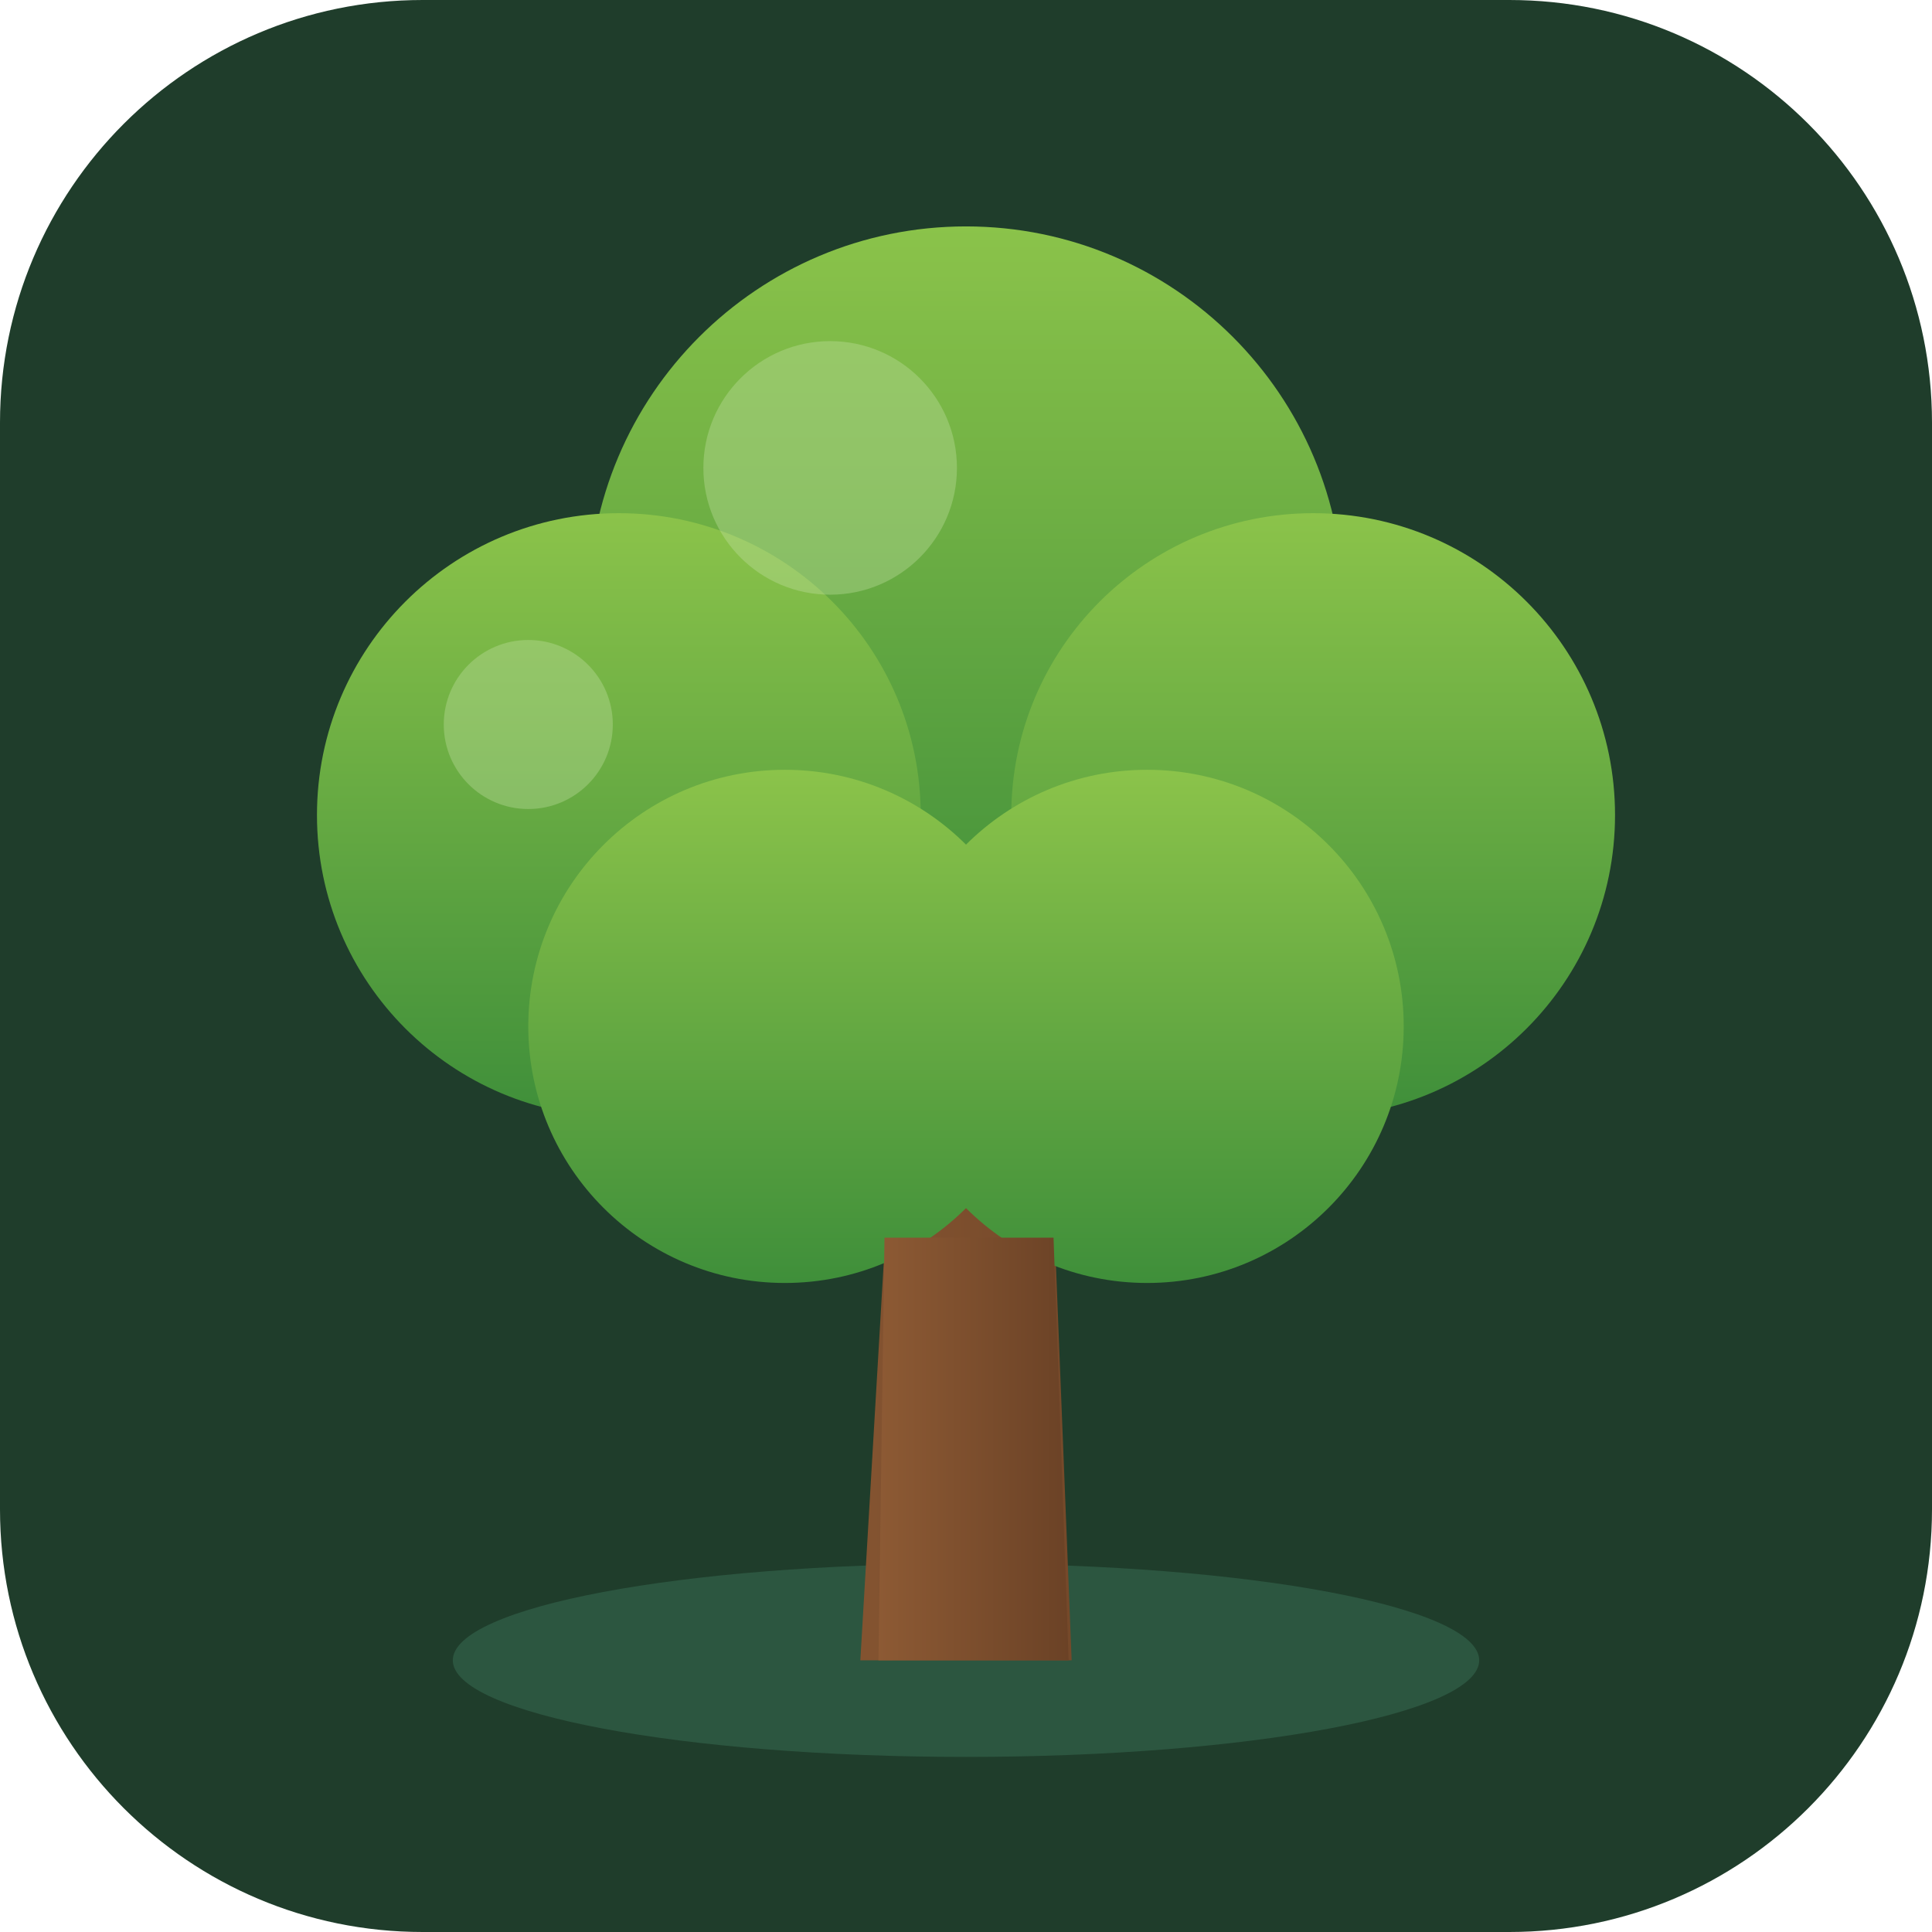
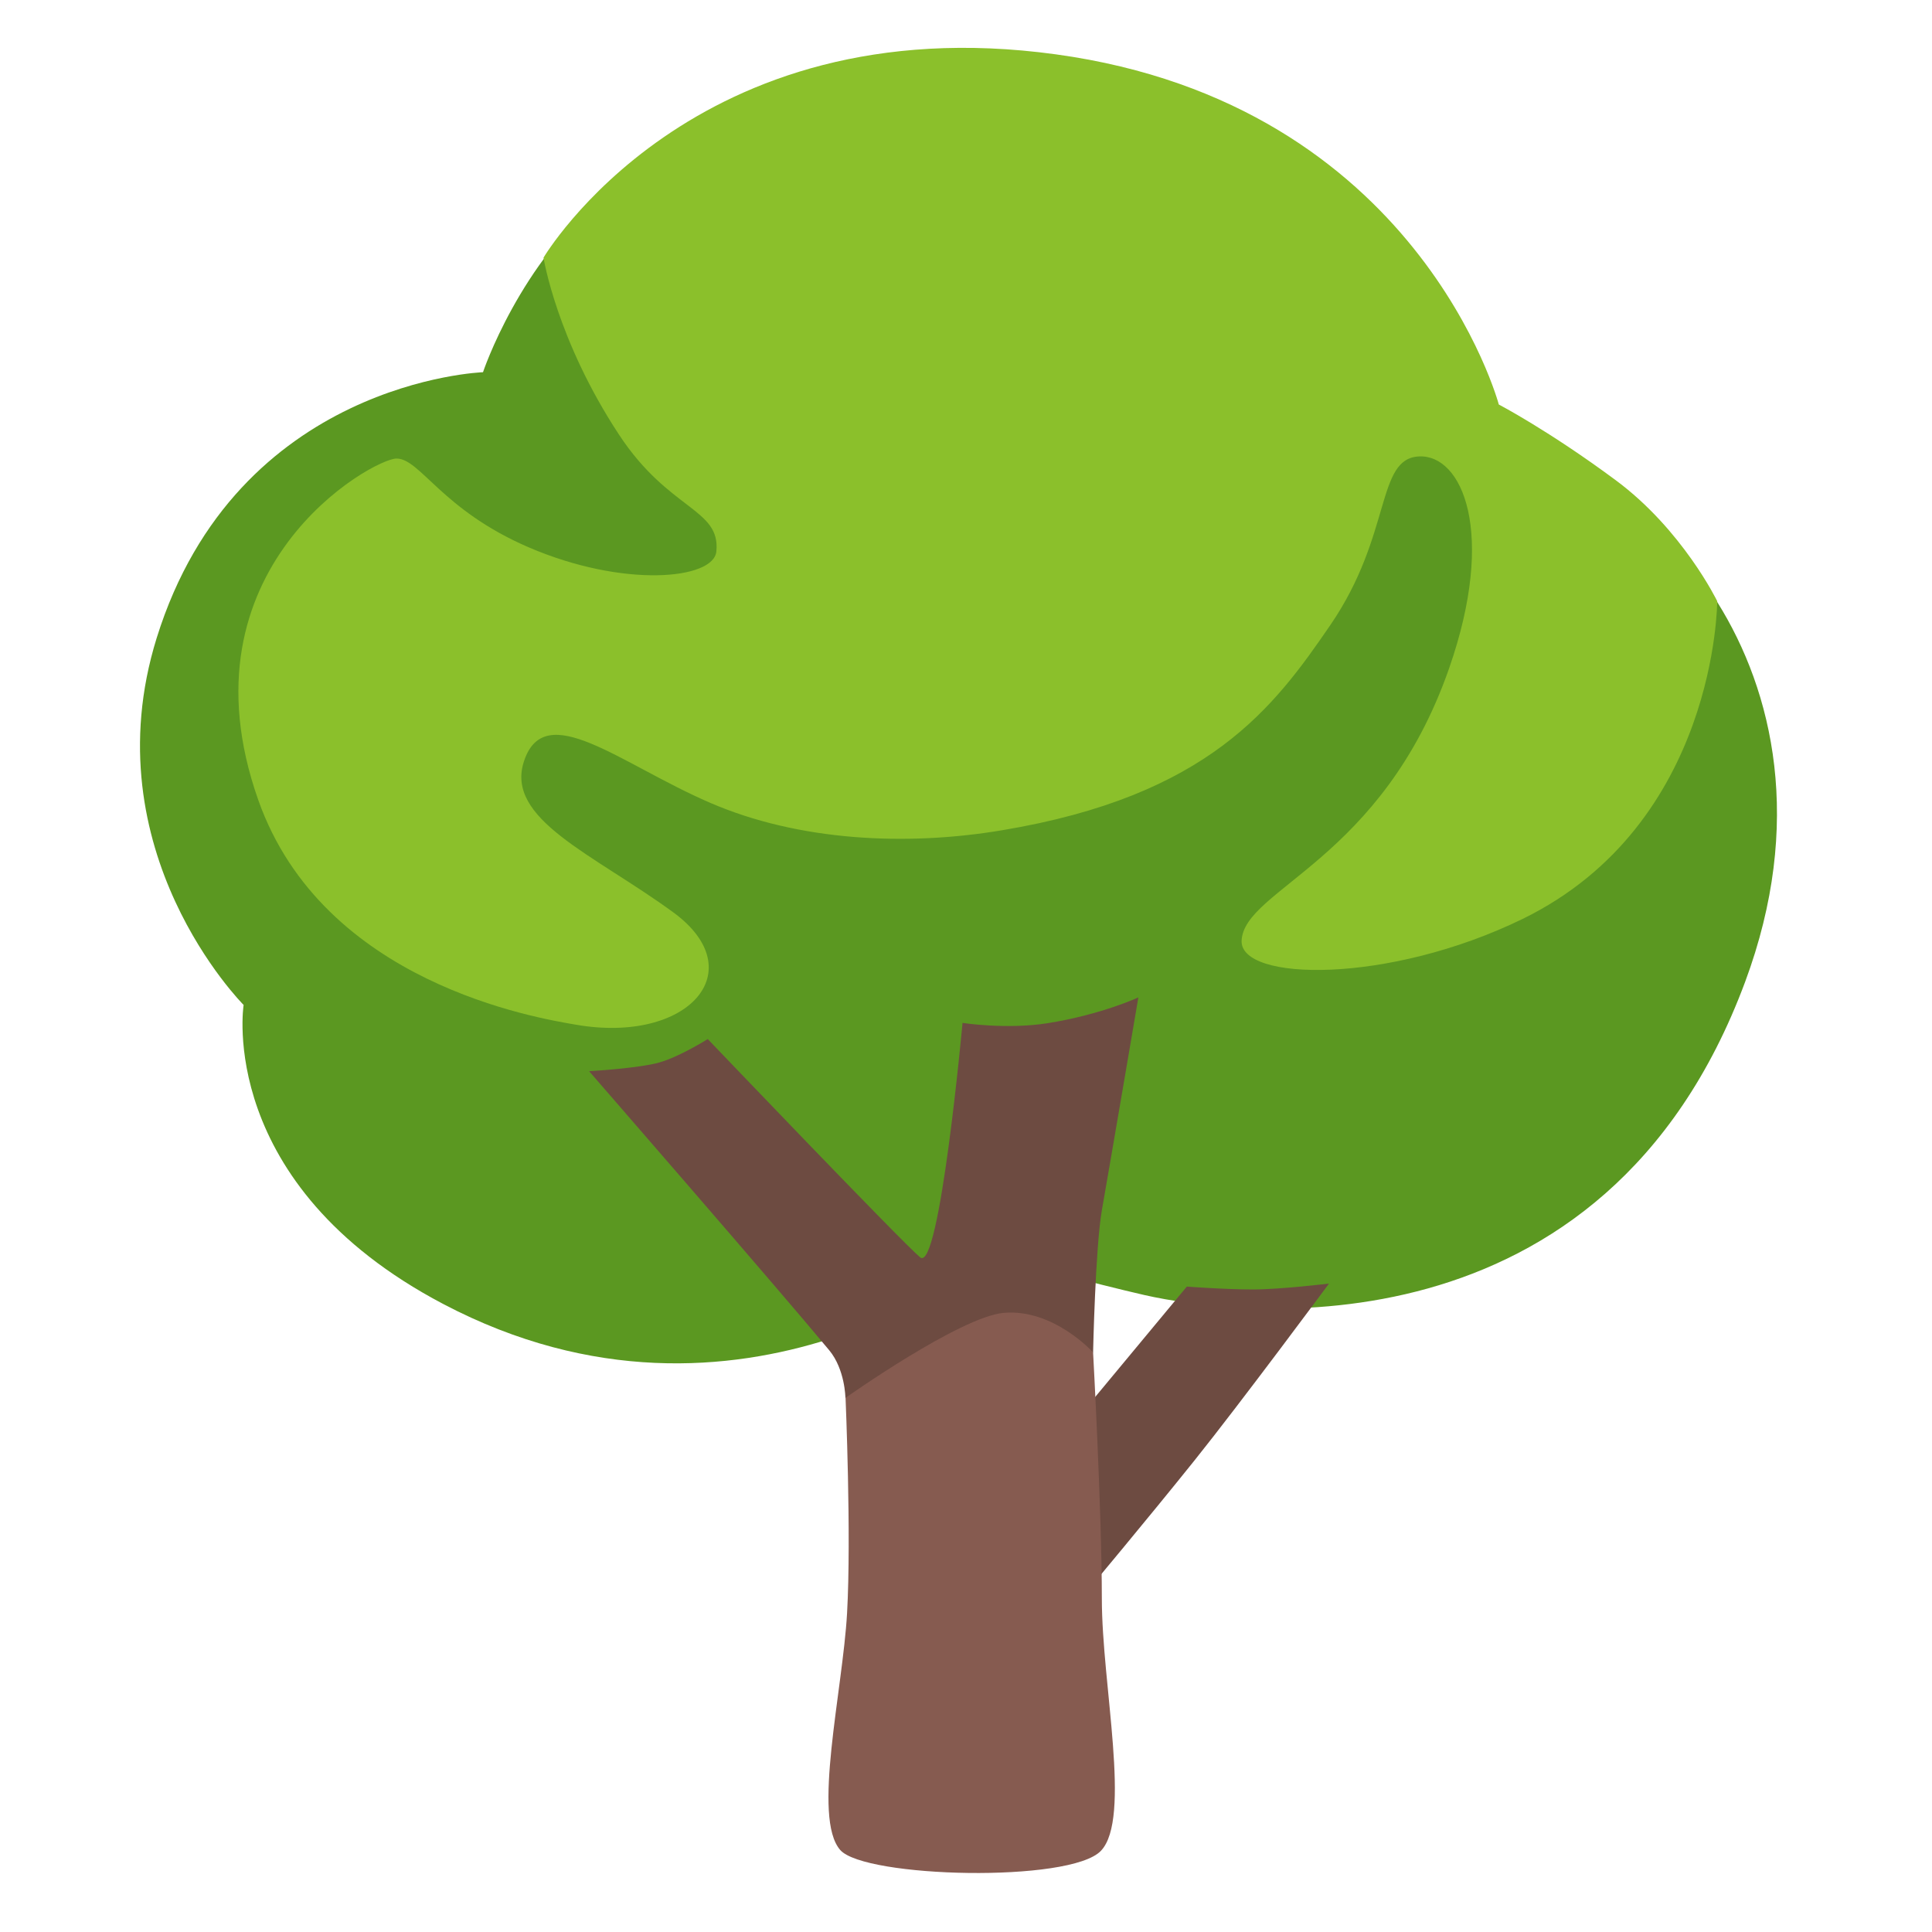
- <svg xmlns="http://www.w3.org/2000/svg" viewBox="0 0 64 64">
-   <defs>
-     <linearGradient id="lomb" x1="0" y1="0" x2="0" y2="1">
-       <stop offset="0" stop-color="#8bc34a" />
-       <stop offset="1" stop-color="#3f8f3a" />
-     </linearGradient>
-     <linearGradient id="torzs" x1="0" y1="0" x2="1" y2="0">
-       <stop offset="0" stop-color="#8d5a34" />
-       <stop offset="1" stop-color="#6b4226" />
-     </linearGradient>
-   </defs>
-   <rect width="64" height="64" rx="14" fill="#1f3d2b" />
-   <ellipse cx="32" cy="55" rx="17" ry="3.2" fill="#2c5640" />
-   <path d="M28.5 55 L29.5 38 L24 32 L26.2 30.6 L31 35.4 L31.6 28 L33.4 28 L33.6 34 L38.4 29.6 L40.4 31.2 L34.8 37.4 L35.5 55 Z" fill="url(#torzs)" />
-   <g fill="url(#lomb)">
-     <circle cx="32" cy="20" r="12.5" />
-     <circle cx="20.5" cy="27" r="10" />
-     <circle cx="43.5" cy="27" r="10" />
-     <circle cx="26" cy="34" r="8.5" />
-     <circle cx="38" cy="34" r="8.5" />
-   </g>
-   <g fill="#c5e1a5" opacity=".35">
-     <circle cx="27.5" cy="15.5" r="4.2" />
-     <circle cx="17.5" cy="24" r="2.8" />
-   </g>
-   <path d="M29.3 41 L29.1 55 L35.4 55 L34.9 41 Z" fill="url(#torzs)" />
+ <svg xmlns="http://www.w3.org/2000/svg" version="1.1" id="Layer_3" x="0px" y="0px" viewBox="0 0 128 128" style="enable-background:new 0 0 128 128;" xml:space="preserve">
+   <path style="fill:#5B9821;" d="M32,24.66c0,0,2.43-7.3,8.16-11.88s58.85,15.04,58.85,15.04s9.28,3.31,14.77,12.08  c3.69,5.9,5.75,14.62,1.84,25.15C106.3,90.13,82.12,87.23,75.82,85.8c-2.96-0.67-10.17-2.58-10.17-2.58s-16.47,13.6-36.29,3.17  c-15.09-7.94-13.22-19.81-13.22-19.81S5.98,56.42,10.38,42.27C15.68,25.23,32,24.66,32,24.66z" />
+   <path style="fill:#8BC02B;" d="M66.37,55.01c13.75-2.29,18.04-8.16,21.77-13.6c4.11-6,3.01-11.03,5.87-11.17s5.14,5.02,2,14.03  c-4.44,12.74-13.57,14.61-13.75,18.04c-0.14,2.72,9.72,2.91,18.62-1.43c12.89-6.3,12.89-21.05,12.89-21.05s-2.29-4.73-6.73-8.02  S99.3,26.8,99.3,26.8s-5.3-19.9-29.35-23.2S36.01,17.07,36.01,17.07s0.86,5.44,5.01,11.74c3.31,5.03,6.73,4.87,6.44,7.73  c-0.19,1.86-6.16,2.43-12.46-0.29c-5.74-2.48-7.16-5.87-8.73-5.87s-14.59,7.25-9.16,22.62c4.3,12.17,18.51,14.45,21.05,14.89  c7.45,1.29,11.74-3.58,6.44-7.45s-11.17-6.16-9.88-10.02c1.39-4.18,6.35,0.18,12.31,2.76C52.92,55.73,60.05,56.07,66.37,55.01z" />
+   <path style="fill:#6D4B41;" d="M39.03,70.97c0,0,3.3-0.19,4.66-0.58c1.36-0.39,3.2-1.55,3.2-1.55S59.64,82.18,60.96,83.3  c1.29,1.09,2.81-15.53,2.81-15.53s2.91,0.45,5.63,0.02c3.58-0.57,6.02-1.71,6.02-1.71S73.68,76.31,73,80.19  c-0.43,2.49-0.58,9.41-0.58,9.41l-9.32,7.76l-7.09-4.76c0,0-0.02-1.87-1.07-3.14C51.68,85.52,39.03,70.97,39.03,70.97z" />
+   <path style="fill:#6D4B41;" d="M71.54,93.78l7.09-8.54c0,0,2.52,0.19,4.37,0.19c1.84,0,5.05-0.39,5.05-0.39s-5.82,7.86-8.93,11.74  c-3.11,3.88-7.18,8.74-7.18,8.74l-3.88-11.26L71.54,93.78z" />
+   <path style="fill:#865B50;" d="M66.5,86.98c-2.9,0.26-10.48,5.63-10.48,5.63s0.39,9.12,0.1,14.27s-2.32,13.56-0.45,15.69  c1.62,1.84,15.24,2.19,17.27,0.05c2.04-2.14,0.06-10.98,0.06-16.71c0-5.73-0.58-16.31-0.58-16.31S69.8,86.69,66.5,86.98z" />
</svg>
